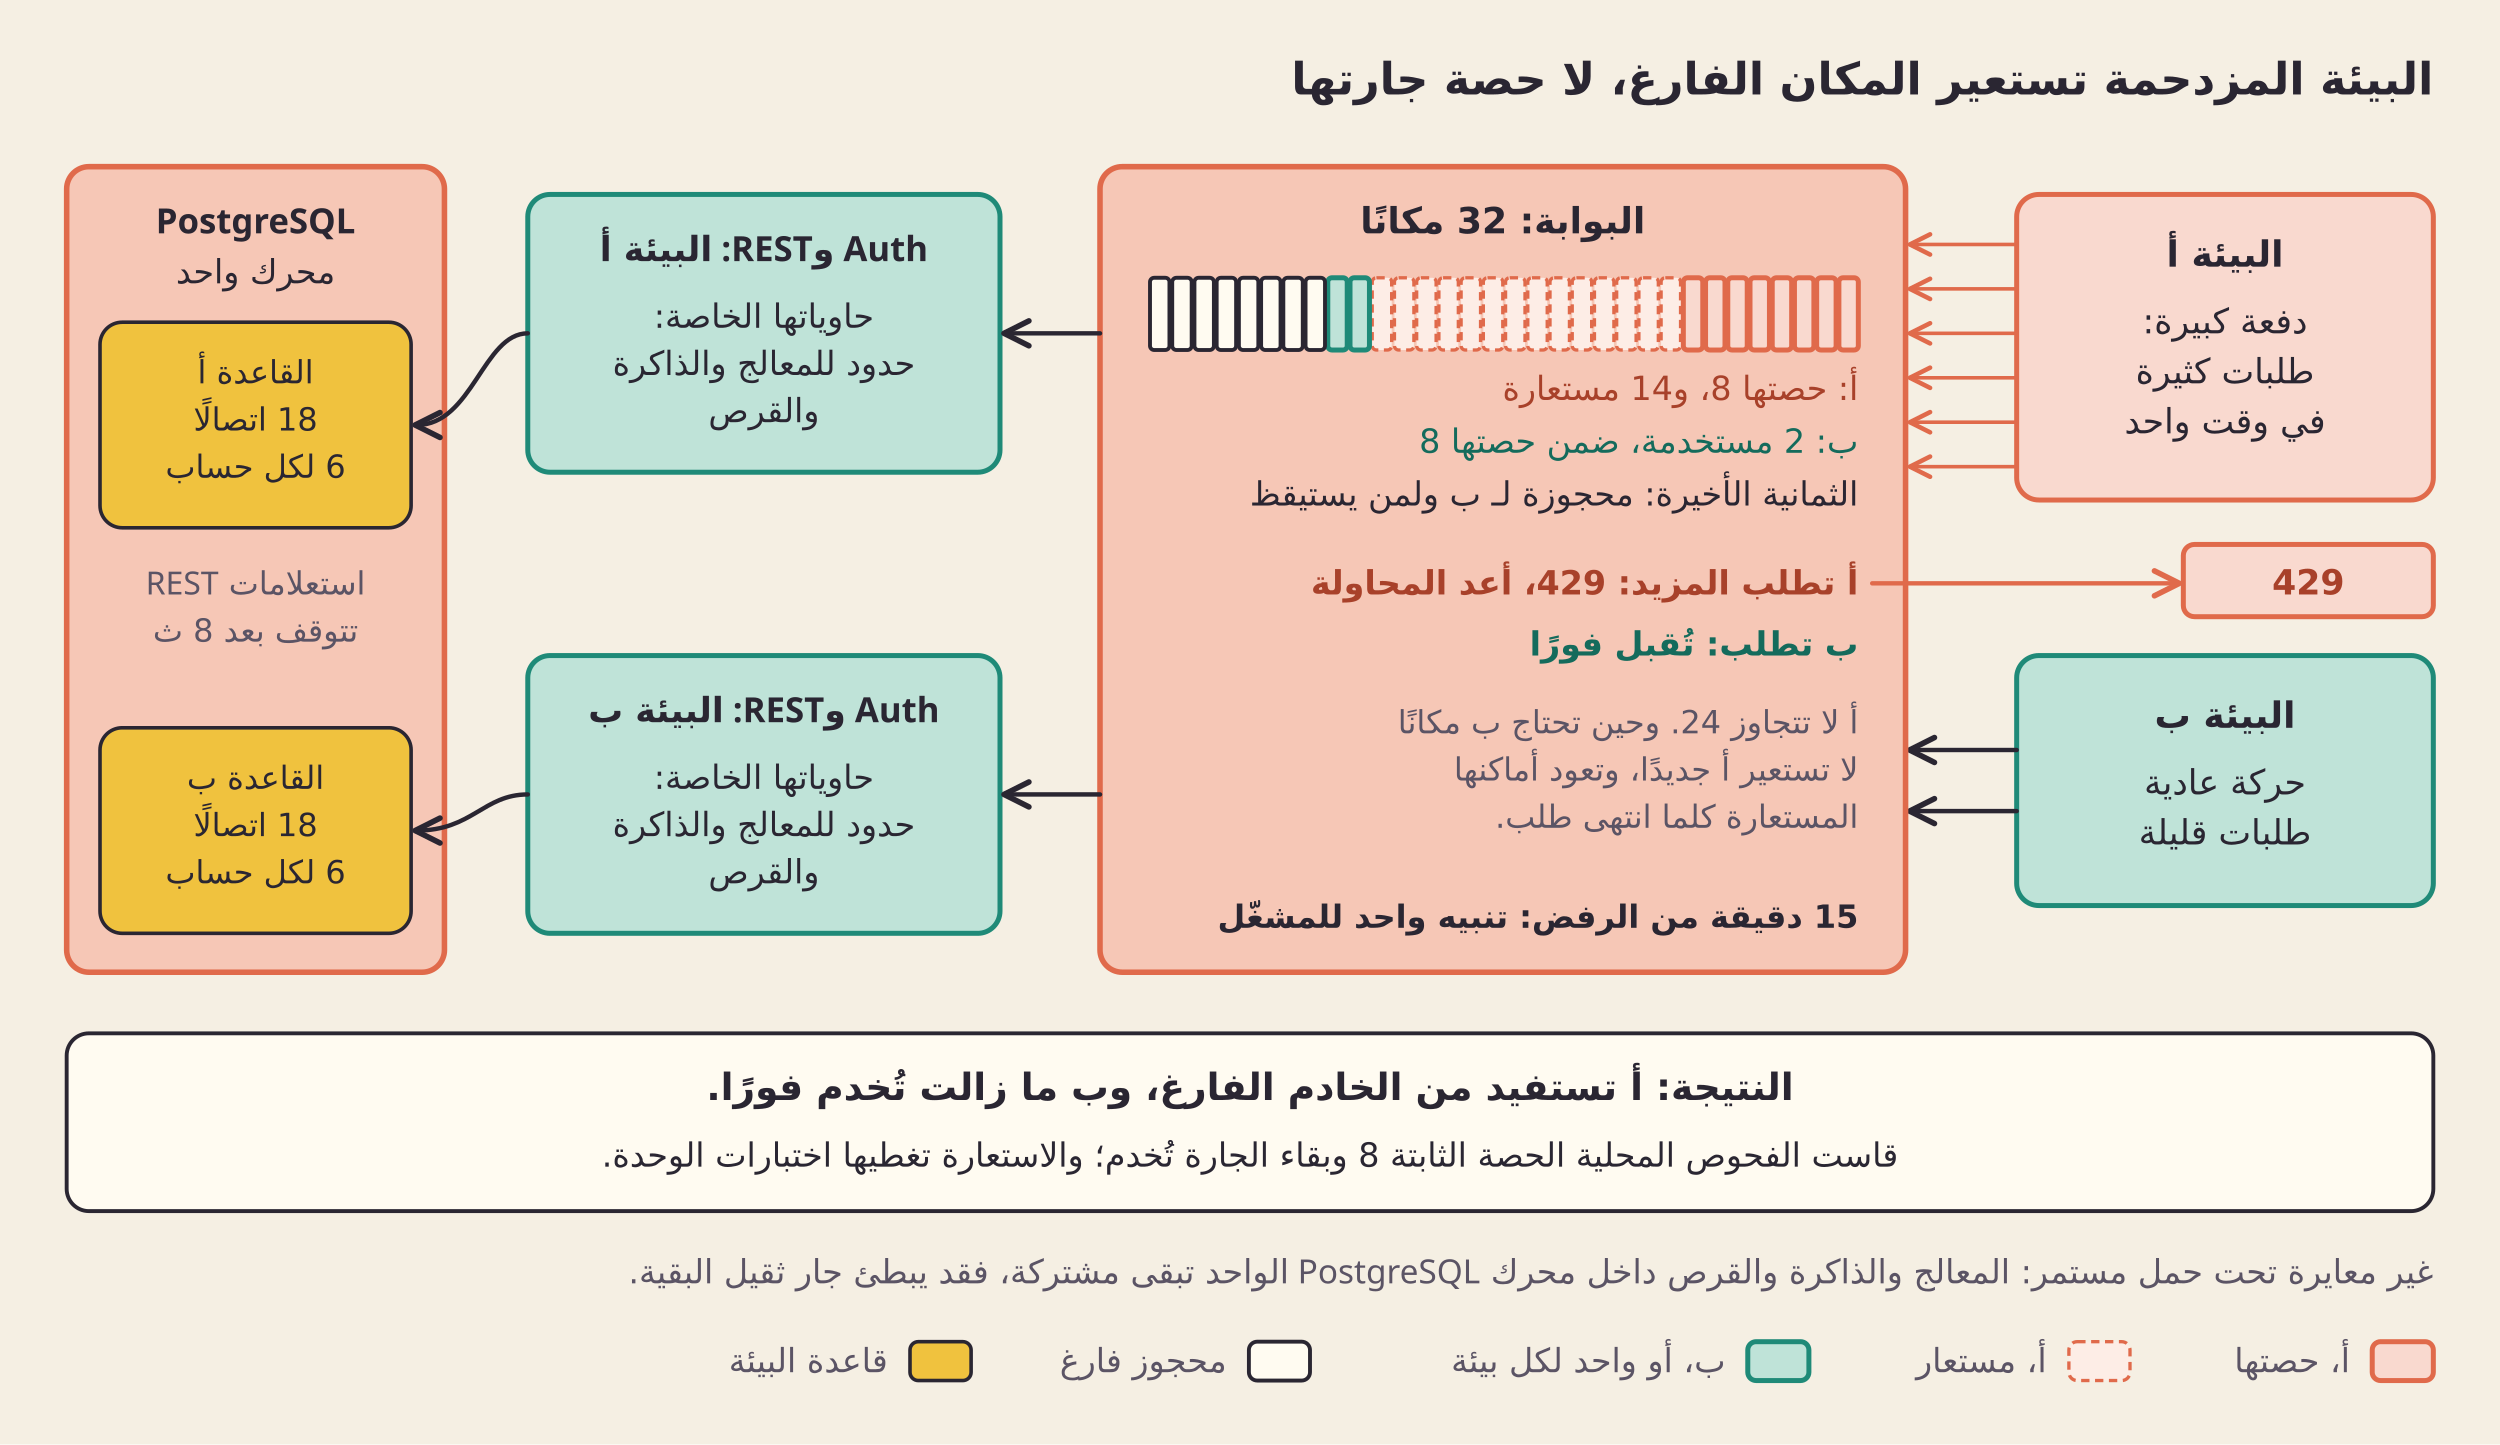
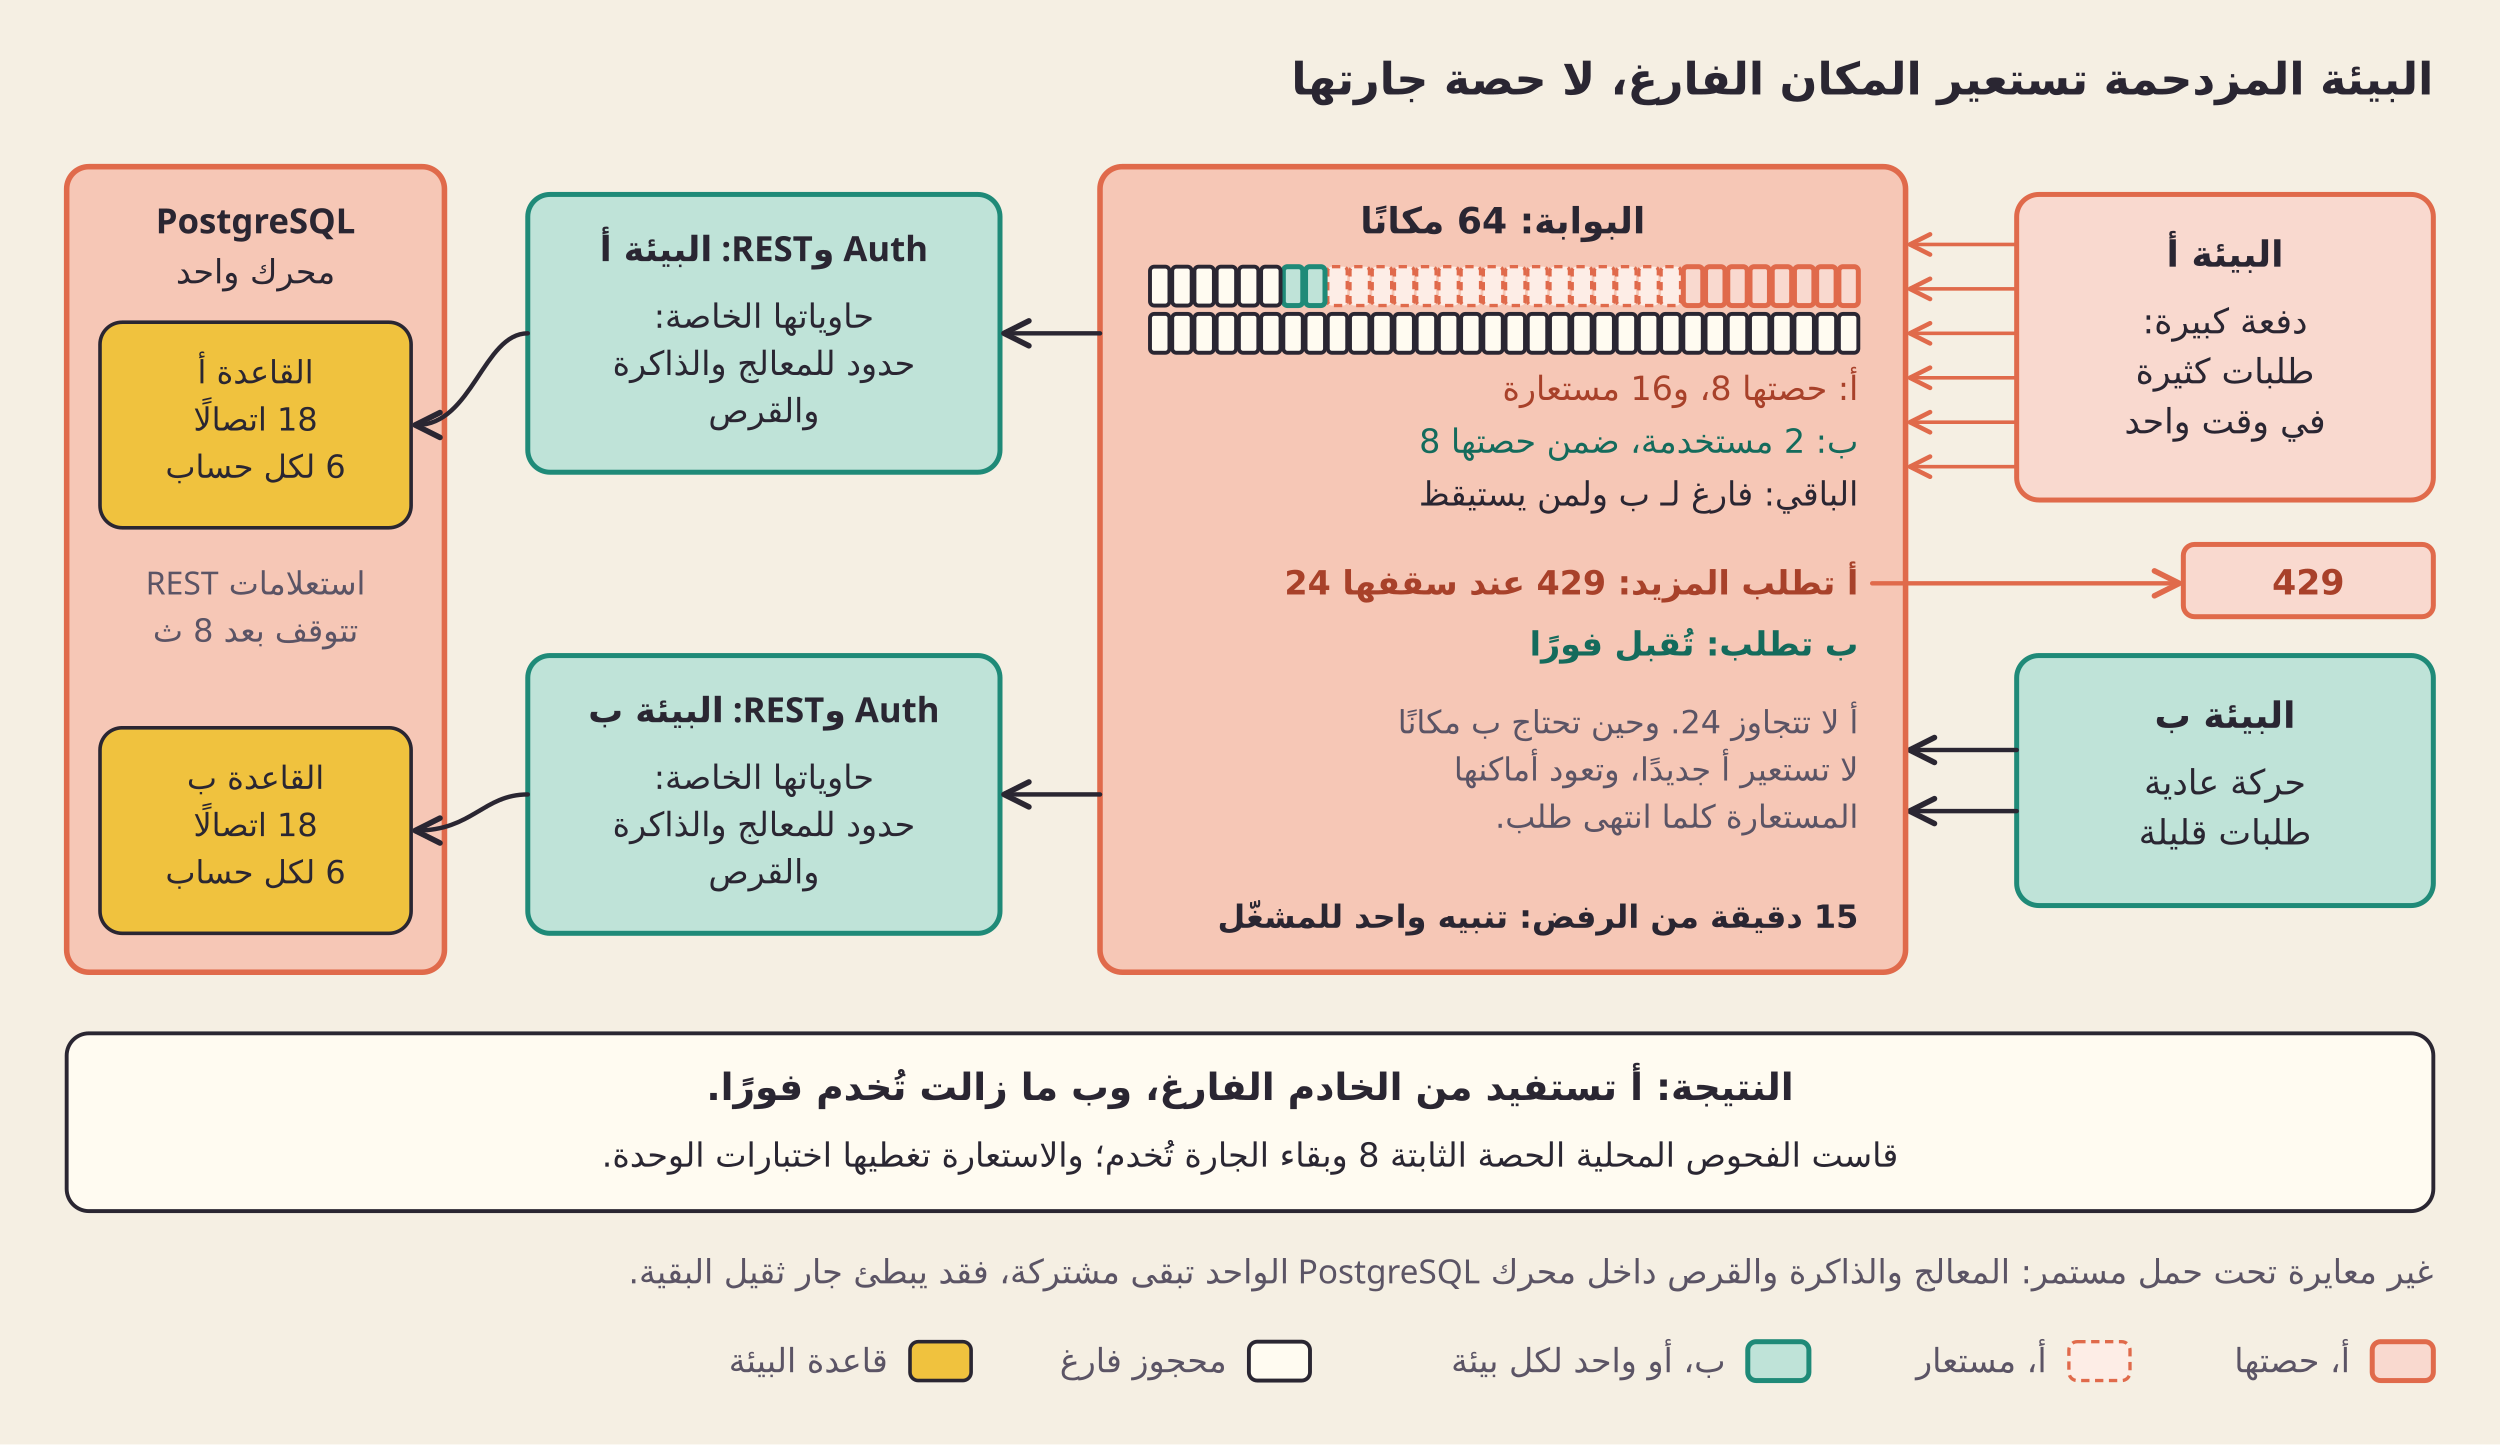
<svg xmlns="http://www.w3.org/2000/svg" viewBox="0 0 900 520" width="900" height="520" role="img" aria-labelledby="loadisa-t loadisa-d" xml:lang="ar" direction="rtl">
  <defs>
    <marker id="loadisa-i" viewBox="0 0 10 10" refX="8.5" refY="5" markerWidth="7" markerHeight="7" orient="auto-start-reverse">
      <path d="M1 1 L9 5 L1 9" fill="none" stroke="#2A2632" stroke-width="1.8" stroke-linecap="round" stroke-linejoin="round" />
    </marker>
    <marker id="loadisa-c" viewBox="0 0 10 10" refX="8.5" refY="5" markerWidth="7" markerHeight="7" orient="auto-start-reverse">
      <path d="M1 1 L9 5 L1 9" fill="none" stroke="#E06A4B" stroke-width="1.8" stroke-linecap="round" stroke-linejoin="round" />
    </marker>
  </defs>
  <rect x="0" y="0" width="900" height="520" fill="#F5EFE3" />
  <g font-family="system-ui, sans-serif" fill="#2A2632" text-anchor="middle">
    <text x="876" y="34" font-size="16" font-weight="700" text-anchor="start">البيئة المزدحمة تستعير المكان الفارغ، لا حصة جارتها</text>
    <rect x="726" y="70" width="150" height="110" rx="8" fill="#F9D9CF" stroke="#E06A4B" stroke-width="1.8" />
    <text x="801" y="96" font-size="13" font-weight="700">البيئة أ</text>
    <text x="801" y="120" font-size="12.5">دفعة كبيرة:</text>
    <text x="801" y="138" font-size="12.5">طلبات كثيرة</text>
    <text x="801" y="156" font-size="12.5">في وقت واحد</text>
    <rect x="726" y="236" width="150" height="90" rx="8" fill="#BFE3D8" stroke="#1F8A78" stroke-width="1.8" />
    <text x="801" y="262" font-size="13" font-weight="700">البيئة ب</text>
    <text x="801" y="286" font-size="12.5">حركة عادية</text>
    <text x="801" y="304" font-size="12.5">طلبات قليلة</text>
    <path d="M726 88 L688 88" fill="none" stroke="#E06A4B" stroke-width="1.3" stroke-linecap="round" stroke-linejoin="round" marker-end="url(#loadisa-c)" />
    <path d="M726 104 L688 104" fill="none" stroke="#E06A4B" stroke-width="1.3" stroke-linecap="round" stroke-linejoin="round" marker-end="url(#loadisa-c)" />
    <path d="M726 120 L688 120" fill="none" stroke="#E06A4B" stroke-width="1.3" stroke-linecap="round" stroke-linejoin="round" marker-end="url(#loadisa-c)" />
    <path d="M726 136 L688 136" fill="none" stroke="#E06A4B" stroke-width="1.3" stroke-linecap="round" stroke-linejoin="round" marker-end="url(#loadisa-c)" />
    <path d="M726 152 L688 152" fill="none" stroke="#E06A4B" stroke-width="1.3" stroke-linecap="round" stroke-linejoin="round" marker-end="url(#loadisa-c)" />
    <path d="M726 168 L688 168" fill="none" stroke="#E06A4B" stroke-width="1.3" stroke-linecap="round" stroke-linejoin="round" marker-end="url(#loadisa-c)" />
    <path d="M726 270 L688 270" fill="none" stroke="#2A2632" stroke-width="1.6" stroke-linecap="round" stroke-linejoin="round" marker-end="url(#loadisa-i)" />
    <path d="M726 292 L688 292" fill="none" stroke="#2A2632" stroke-width="1.6" stroke-linecap="round" stroke-linejoin="round" marker-end="url(#loadisa-i)" />
    <rect x="396" y="60" width="290" height="290" rx="8" fill="#F6C7B6" stroke="#E06A4B" stroke-width="2" />
-     <text x="541" y="84" font-size="13" font-weight="700">البوابة: 32 مكانًا</text>
-     <rect x="662" y="100" width="7" height="26" rx="1.5" fill="#F9D9CF" stroke="#E06A4B" stroke-width="1.8" />
-     <rect x="654" y="100" width="7" height="26" rx="1.5" fill="#F9D9CF" stroke="#E06A4B" stroke-width="1.8" />
-     <rect x="646" y="100" width="7" height="26" rx="1.5" fill="#F9D9CF" stroke="#E06A4B" stroke-width="1.8" />
-     <rect x="638" y="100" width="7" height="26" rx="1.5" fill="#F9D9CF" stroke="#E06A4B" stroke-width="1.8" />
-     <rect x="630" y="100" width="7" height="26" rx="1.5" fill="#F9D9CF" stroke="#E06A4B" stroke-width="1.8" />
-     <rect x="622" y="100" width="7" height="26" rx="1.5" fill="#F9D9CF" stroke="#E06A4B" stroke-width="1.8" />
-     <rect x="614" y="100" width="7" height="26" rx="1.5" fill="#F9D9CF" stroke="#E06A4B" stroke-width="1.8" />
-     <rect x="606" y="100" width="7" height="26" rx="1.5" fill="#F9D9CF" stroke="#E06A4B" stroke-width="1.8" />
-     <rect x="598" y="100" width="7" height="26" rx="1.5" fill="#FDEDE6" stroke="#E06A4B" stroke-width="1.2" stroke-dasharray="3 2" />
-     <rect x="590" y="100" width="7" height="26" rx="1.5" fill="#FDEDE6" stroke="#E06A4B" stroke-width="1.2" stroke-dasharray="3 2" />
-     <rect x="582" y="100" width="7" height="26" rx="1.5" fill="#FDEDE6" stroke="#E06A4B" stroke-width="1.2" stroke-dasharray="3 2" />
-     <rect x="574" y="100" width="7" height="26" rx="1.5" fill="#FDEDE6" stroke="#E06A4B" stroke-width="1.2" stroke-dasharray="3 2" />
-     <rect x="566" y="100" width="7" height="26" rx="1.5" fill="#FDEDE6" stroke="#E06A4B" stroke-width="1.2" stroke-dasharray="3 2" />
-     <rect x="558" y="100" width="7" height="26" rx="1.5" fill="#FDEDE6" stroke="#E06A4B" stroke-width="1.2" stroke-dasharray="3 2" />
-     <rect x="550" y="100" width="7" height="26" rx="1.5" fill="#FDEDE6" stroke="#E06A4B" stroke-width="1.2" stroke-dasharray="3 2" />
-     <rect x="542" y="100" width="7" height="26" rx="1.5" fill="#FDEDE6" stroke="#E06A4B" stroke-width="1.2" stroke-dasharray="3 2" />
-     <rect x="534" y="100" width="7" height="26" rx="1.5" fill="#FDEDE6" stroke="#E06A4B" stroke-width="1.2" stroke-dasharray="3 2" />
-     <rect x="526" y="100" width="7" height="26" rx="1.5" fill="#FDEDE6" stroke="#E06A4B" stroke-width="1.2" stroke-dasharray="3 2" />
-     <rect x="518" y="100" width="7" height="26" rx="1.5" fill="#FDEDE6" stroke="#E06A4B" stroke-width="1.2" stroke-dasharray="3 2" />
-     <rect x="510" y="100" width="7" height="26" rx="1.5" fill="#FDEDE6" stroke="#E06A4B" stroke-width="1.2" stroke-dasharray="3 2" />
-     <rect x="502" y="100" width="7" height="26" rx="1.5" fill="#FDEDE6" stroke="#E06A4B" stroke-width="1.2" stroke-dasharray="3 2" />
-     <rect x="494" y="100" width="7" height="26" rx="1.5" fill="#FDEDE6" stroke="#E06A4B" stroke-width="1.2" stroke-dasharray="3 2" />
-     <rect x="486" y="100" width="7" height="26" rx="1.5" fill="#BFE3D8" stroke="#1F8A78" stroke-width="1.8" />
-     <rect x="478" y="100" width="7" height="26" rx="1.5" fill="#BFE3D8" stroke="#1F8A78" stroke-width="1.8" />
-     <rect x="470" y="100" width="7" height="26" rx="1.5" fill="#FFFBF1" stroke="#2A2632" stroke-width="1.4" />
-     <rect x="462" y="100" width="7" height="26" rx="1.5" fill="#FFFBF1" stroke="#2A2632" stroke-width="1.4" />
-     <rect x="454" y="100" width="7" height="26" rx="1.5" fill="#FFFBF1" stroke="#2A2632" stroke-width="1.4" />
-     <rect x="446" y="100" width="7" height="26" rx="1.5" fill="#FFFBF1" stroke="#2A2632" stroke-width="1.4" />
-     <rect x="438" y="100" width="7" height="26" rx="1.5" fill="#FFFBF1" stroke="#2A2632" stroke-width="1.4" />
-     <rect x="430" y="100" width="7" height="26" rx="1.5" fill="#FFFBF1" stroke="#2A2632" stroke-width="1.4" />
-     <rect x="422" y="100" width="7" height="26" rx="1.5" fill="#FFFBF1" stroke="#2A2632" stroke-width="1.4" />
-     <rect x="414" y="100" width="7" height="26" rx="1.5" fill="#FFFBF1" stroke="#2A2632" stroke-width="1.4" />
-     <text x="669" y="144" font-size="12" fill="#A8412A" text-anchor="start">أ: حصتها 8، و14 مستعارة</text>
+     <text x="541" y="84" font-size="13" font-weight="700">البوابة: 64 مكانًا</text>
+     <rect x="662" y="96" width="7" height="14" rx="1.5" fill="#F9D9CF" stroke="#E06A4B" stroke-width="1.8" />
+     <rect x="654" y="96" width="7" height="14" rx="1.5" fill="#F9D9CF" stroke="#E06A4B" stroke-width="1.8" />
+     <rect x="646" y="96" width="7" height="14" rx="1.5" fill="#F9D9CF" stroke="#E06A4B" stroke-width="1.8" />
+     <rect x="638" y="96" width="7" height="14" rx="1.5" fill="#F9D9CF" stroke="#E06A4B" stroke-width="1.8" />
+     <rect x="630" y="96" width="7" height="14" rx="1.5" fill="#F9D9CF" stroke="#E06A4B" stroke-width="1.8" />
+     <rect x="622" y="96" width="7" height="14" rx="1.5" fill="#F9D9CF" stroke="#E06A4B" stroke-width="1.8" />
+     <rect x="614" y="96" width="7" height="14" rx="1.5" fill="#F9D9CF" stroke="#E06A4B" stroke-width="1.8" />
+     <rect x="606" y="96" width="7" height="14" rx="1.5" fill="#F9D9CF" stroke="#E06A4B" stroke-width="1.8" />
+     <rect x="598" y="96" width="7" height="14" rx="1.5" fill="#FDEDE6" stroke="#E06A4B" stroke-width="1.2" stroke-dasharray="3 2" />
+     <rect x="590" y="96" width="7" height="14" rx="1.5" fill="#FDEDE6" stroke="#E06A4B" stroke-width="1.2" stroke-dasharray="3 2" />
+     <rect x="582" y="96" width="7" height="14" rx="1.5" fill="#FDEDE6" stroke="#E06A4B" stroke-width="1.2" stroke-dasharray="3 2" />
+     <rect x="574" y="96" width="7" height="14" rx="1.5" fill="#FDEDE6" stroke="#E06A4B" stroke-width="1.2" stroke-dasharray="3 2" />
+     <rect x="566" y="96" width="7" height="14" rx="1.5" fill="#FDEDE6" stroke="#E06A4B" stroke-width="1.2" stroke-dasharray="3 2" />
+     <rect x="558" y="96" width="7" height="14" rx="1.5" fill="#FDEDE6" stroke="#E06A4B" stroke-width="1.2" stroke-dasharray="3 2" />
+     <rect x="550" y="96" width="7" height="14" rx="1.5" fill="#FDEDE6" stroke="#E06A4B" stroke-width="1.2" stroke-dasharray="3 2" />
+     <rect x="542" y="96" width="7" height="14" rx="1.5" fill="#FDEDE6" stroke="#E06A4B" stroke-width="1.2" stroke-dasharray="3 2" />
+     <rect x="534" y="96" width="7" height="14" rx="1.5" fill="#FDEDE6" stroke="#E06A4B" stroke-width="1.2" stroke-dasharray="3 2" />
+     <rect x="526" y="96" width="7" height="14" rx="1.5" fill="#FDEDE6" stroke="#E06A4B" stroke-width="1.2" stroke-dasharray="3 2" />
+     <rect x="518" y="96" width="7" height="14" rx="1.5" fill="#FDEDE6" stroke="#E06A4B" stroke-width="1.2" stroke-dasharray="3 2" />
+     <rect x="510" y="96" width="7" height="14" rx="1.5" fill="#FDEDE6" stroke="#E06A4B" stroke-width="1.2" stroke-dasharray="3 2" />
+     <rect x="502" y="96" width="7" height="14" rx="1.5" fill="#FDEDE6" stroke="#E06A4B" stroke-width="1.2" stroke-dasharray="3 2" />
+     <rect x="494" y="96" width="7" height="14" rx="1.5" fill="#FDEDE6" stroke="#E06A4B" stroke-width="1.2" stroke-dasharray="3 2" />
+     <rect x="486" y="96" width="7" height="14" rx="1.5" fill="#FDEDE6" stroke="#E06A4B" stroke-width="1.2" stroke-dasharray="3 2" />
+     <rect x="478" y="96" width="7" height="14" rx="1.5" fill="#FDEDE6" stroke="#E06A4B" stroke-width="1.2" stroke-dasharray="3 2" />
+     <rect x="470" y="96" width="7" height="14" rx="1.5" fill="#BFE3D8" stroke="#1F8A78" stroke-width="1.8" />
+     <rect x="462" y="96" width="7" height="14" rx="1.5" fill="#BFE3D8" stroke="#1F8A78" stroke-width="1.8" />
+     <rect x="454" y="96" width="7" height="14" rx="1.5" fill="#FFFBF1" stroke="#2A2632" stroke-width="1.4" />
+     <rect x="446" y="96" width="7" height="14" rx="1.5" fill="#FFFBF1" stroke="#2A2632" stroke-width="1.4" />
+     <rect x="438" y="96" width="7" height="14" rx="1.5" fill="#FFFBF1" stroke="#2A2632" stroke-width="1.4" />
+     <rect x="430" y="96" width="7" height="14" rx="1.5" fill="#FFFBF1" stroke="#2A2632" stroke-width="1.4" />
+     <rect x="422" y="96" width="7" height="14" rx="1.5" fill="#FFFBF1" stroke="#2A2632" stroke-width="1.4" />
+     <rect x="414" y="96" width="7" height="14" rx="1.5" fill="#FFFBF1" stroke="#2A2632" stroke-width="1.4" />
+     <rect x="662" y="113" width="7" height="14" rx="1.5" fill="#FFFBF1" stroke="#2A2632" stroke-width="1.4" />
+     <rect x="654" y="113" width="7" height="14" rx="1.5" fill="#FFFBF1" stroke="#2A2632" stroke-width="1.4" />
+     <rect x="646" y="113" width="7" height="14" rx="1.5" fill="#FFFBF1" stroke="#2A2632" stroke-width="1.4" />
+     <rect x="638" y="113" width="7" height="14" rx="1.5" fill="#FFFBF1" stroke="#2A2632" stroke-width="1.4" />
+     <rect x="630" y="113" width="7" height="14" rx="1.5" fill="#FFFBF1" stroke="#2A2632" stroke-width="1.4" />
+     <rect x="622" y="113" width="7" height="14" rx="1.5" fill="#FFFBF1" stroke="#2A2632" stroke-width="1.4" />
+     <rect x="614" y="113" width="7" height="14" rx="1.5" fill="#FFFBF1" stroke="#2A2632" stroke-width="1.4" />
+     <rect x="606" y="113" width="7" height="14" rx="1.5" fill="#FFFBF1" stroke="#2A2632" stroke-width="1.4" />
+     <rect x="598" y="113" width="7" height="14" rx="1.5" fill="#FFFBF1" stroke="#2A2632" stroke-width="1.4" />
+     <rect x="590" y="113" width="7" height="14" rx="1.5" fill="#FFFBF1" stroke="#2A2632" stroke-width="1.4" />
+     <rect x="582" y="113" width="7" height="14" rx="1.5" fill="#FFFBF1" stroke="#2A2632" stroke-width="1.4" />
+     <rect x="574" y="113" width="7" height="14" rx="1.5" fill="#FFFBF1" stroke="#2A2632" stroke-width="1.4" />
+     <rect x="566" y="113" width="7" height="14" rx="1.5" fill="#FFFBF1" stroke="#2A2632" stroke-width="1.4" />
+     <rect x="558" y="113" width="7" height="14" rx="1.5" fill="#FFFBF1" stroke="#2A2632" stroke-width="1.4" />
+     <rect x="550" y="113" width="7" height="14" rx="1.5" fill="#FFFBF1" stroke="#2A2632" stroke-width="1.4" />
+     <rect x="542" y="113" width="7" height="14" rx="1.5" fill="#FFFBF1" stroke="#2A2632" stroke-width="1.4" />
+     <rect x="534" y="113" width="7" height="14" rx="1.5" fill="#FFFBF1" stroke="#2A2632" stroke-width="1.4" />
+     <rect x="526" y="113" width="7" height="14" rx="1.5" fill="#FFFBF1" stroke="#2A2632" stroke-width="1.4" />
+     <rect x="518" y="113" width="7" height="14" rx="1.5" fill="#FFFBF1" stroke="#2A2632" stroke-width="1.4" />
+     <rect x="510" y="113" width="7" height="14" rx="1.5" fill="#FFFBF1" stroke="#2A2632" stroke-width="1.4" />
+     <rect x="502" y="113" width="7" height="14" rx="1.5" fill="#FFFBF1" stroke="#2A2632" stroke-width="1.4" />
+     <rect x="494" y="113" width="7" height="14" rx="1.5" fill="#FFFBF1" stroke="#2A2632" stroke-width="1.4" />
+     <rect x="486" y="113" width="7" height="14" rx="1.5" fill="#FFFBF1" stroke="#2A2632" stroke-width="1.4" />
+     <rect x="478" y="113" width="7" height="14" rx="1.5" fill="#FFFBF1" stroke="#2A2632" stroke-width="1.4" />
+     <rect x="470" y="113" width="7" height="14" rx="1.5" fill="#FFFBF1" stroke="#2A2632" stroke-width="1.4" />
+     <rect x="462" y="113" width="7" height="14" rx="1.5" fill="#FFFBF1" stroke="#2A2632" stroke-width="1.4" />
+     <rect x="454" y="113" width="7" height="14" rx="1.5" fill="#FFFBF1" stroke="#2A2632" stroke-width="1.4" />
+     <rect x="446" y="113" width="7" height="14" rx="1.5" fill="#FFFBF1" stroke="#2A2632" stroke-width="1.4" />
+     <rect x="438" y="113" width="7" height="14" rx="1.5" fill="#FFFBF1" stroke="#2A2632" stroke-width="1.4" />
+     <rect x="430" y="113" width="7" height="14" rx="1.5" fill="#FFFBF1" stroke="#2A2632" stroke-width="1.4" />
+     <rect x="422" y="113" width="7" height="14" rx="1.5" fill="#FFFBF1" stroke="#2A2632" stroke-width="1.4" />
+     <rect x="414" y="113" width="7" height="14" rx="1.5" fill="#FFFBF1" stroke="#2A2632" stroke-width="1.4" />
+     <text x="669" y="144" font-size="12" fill="#A8412A" text-anchor="start">أ: حصتها 8، و16 مستعارة</text>
    <text x="669" y="163" font-size="12" fill="#146B5C" text-anchor="start">ب: 2 مستخدمة، ضمن حصتها 8</text>
-     <text x="669" y="182" font-size="12" text-anchor="start">الثمانية الأخيرة: محجوزة لـ ب ولمن يستيقظ</text>
-     <text x="669" y="214" font-size="12" font-weight="700" fill="#A8412A" text-anchor="start">أ تطلب المزيد: 429، أعد المحاولة</text>
+     <text x="669" y="182" font-size="12" text-anchor="start">الباقي: فارغ لـ ب ولمن يستيقظ</text>
+     <text x="669" y="214" font-size="12" font-weight="700" fill="#A8412A" text-anchor="start">أ تطلب المزيد: 429 عند سقفها 24</text>
    <text x="669" y="236" font-size="12" font-weight="700" fill="#146B5C" text-anchor="start">ب تطلب: تُقبل فورًا</text>
    <text x="669" y="264" font-size="11.5" fill="#5B5465" text-anchor="start">أ لا تتجاوز 24. وحين تحتاج ب مكانًا</text>
    <text x="669" y="281" font-size="11.5" fill="#5B5465" text-anchor="start">لا تستعير أ جديدًا، وتعود أماكنها</text>
    <text x="669" y="298" font-size="11.5" fill="#5B5465" text-anchor="start">المستعارة كلما انتهى طلب.</text>
    <text x="669" y="334" font-size="11.5" font-weight="700" text-anchor="start">15 دقيقة من الرفض: تنبيه واحد للمشغّل</text>
    <path d="M674 210 L784 210" fill="none" stroke="#E06A4B" stroke-width="1.6" stroke-linecap="round" stroke-linejoin="round" marker-end="url(#loadisa-c)" />
    <rect x="786" y="196" width="90" height="26" rx="4" fill="#F9D9CF" stroke="#E06A4B" stroke-width="1.8" />
    <text x="831" y="214" font-size="12.5" font-weight="700" fill="#A8412A" direction="ltr">429</text>
    <rect x="190" y="70" width="170" height="100" rx="8" fill="#BFE3D8" stroke="#1F8A78" stroke-width="1.8" />
    <text x="275" y="94" font-size="12.5" font-weight="700">Auth وREST: البيئة أ</text>
    <text x="275" y="118" font-size="12">حاوياتها الخاصة:</text>
    <text x="275" y="135" font-size="12">حدود للمعالج والذاكرة</text>
    <text x="275" y="152" font-size="12">والقرص</text>
    <rect x="190" y="236" width="170" height="100" rx="8" fill="#BFE3D8" stroke="#1F8A78" stroke-width="1.8" />
    <text x="275" y="260" font-size="12.5" font-weight="700">Auth وREST: البيئة ب</text>
    <text x="275" y="284" font-size="12">حاوياتها الخاصة:</text>
    <text x="275" y="301" font-size="12">حدود للمعالج والذاكرة</text>
    <text x="275" y="318" font-size="12">والقرص</text>
    <path d="M396 120 L362 120" fill="none" stroke="#2A2632" stroke-width="1.6" stroke-linecap="round" stroke-linejoin="round" marker-end="url(#loadisa-i)" />
    <path d="M396 286 L362 286" fill="none" stroke="#2A2632" stroke-width="1.6" stroke-linecap="round" stroke-linejoin="round" marker-end="url(#loadisa-i)" />
    <rect x="24" y="60" width="136" height="290" rx="8" fill="#F6C7B6" stroke="#E06A4B" stroke-width="2" />
    <text x="92" y="84" font-size="12.5" font-weight="700" direction="ltr">PostgreSQL</text>
    <text x="92" y="102" font-size="12">محرك واحد</text>
    <rect x="36" y="116" width="112" height="74" rx="8" fill="#F0C23E" stroke="#2A2632" stroke-width="1.3" />
    <text x="92" y="138" font-size="11.5">القاعدة أ</text>
    <text x="92" y="155" font-size="11.5">18 اتصالًا</text>
    <text x="92" y="172" font-size="11.5">6 لكل حساب</text>
    <rect x="36" y="262" width="112" height="74" rx="8" fill="#F0C23E" stroke="#2A2632" stroke-width="1.3" />
    <text x="92" y="284" font-size="11.5">القاعدة ب</text>
    <text x="92" y="301" font-size="11.5">18 اتصالًا</text>
    <text x="92" y="318" font-size="11.5">6 لكل حساب</text>
    <text x="92" y="214" font-size="11.5" fill="#5B5465">استعلامات REST</text>
    <text x="92" y="231" font-size="11.5" fill="#5B5465">تتوقف بعد 8 ث</text>
    <path d="M190 120 C174 120 170 153 150 153" fill="none" stroke="#2A2632" stroke-width="1.6" stroke-linecap="round" stroke-linejoin="round" marker-end="url(#loadisa-i)" />
    <path d="M190 286 C174 286 170 299 150 299" fill="none" stroke="#2A2632" stroke-width="1.6" stroke-linecap="round" stroke-linejoin="round" marker-end="url(#loadisa-i)" />
    <rect x="24" y="372" width="852" height="64" rx="8" fill="#FFFBF1" stroke="#2A2632" stroke-width="1.4" />
    <text x="450" y="396" font-size="13.5" font-weight="700">النتيجة: أ تستفيد من الخادم الفارغ، وب ما زالت تُخدم فورًا.</text>
    <text x="450" y="420" font-size="12">قاست الفحوص المحلية الحصة الثابتة 8 وبقاء الجارة تُخدم؛ والاستعارة تغطيها اختبارات الوحدة.</text>
    <text x="876" y="462" font-size="12" fill="#5B5465" text-anchor="start">غير معايرة تحت حمل مستمر: المعالج والذاكرة والقرص داخل محرك PostgreSQL الواحد تبقى مشتركة، فقد يبطئ جار ثقيل البقية.</text>
    <rect x="854" y="483" width="22" height="14" rx="3" fill="#F9D9CF" stroke="#E06A4B" stroke-width="1.8" />
    <text x="846" y="494" font-size="12" fill="#5B5465" text-anchor="start">أ، حصتها</text>
    <rect x="744.8" y="483" width="22" height="14" rx="3" fill="#FDEDE6" stroke="#E06A4B" stroke-width="1.2" stroke-dasharray="3 2" />
    <text x="736.8" y="494" font-size="12" fill="#5B5465" text-anchor="start">أ، مستعار</text>
    <rect x="629.2" y="483" width="22" height="14" rx="3" fill="#BFE3D8" stroke="#1F8A78" stroke-width="1.8" />
    <text x="621.2" y="494" font-size="12" fill="#5B5465" text-anchor="start">ب، أو واحد لكل بيئة</text>
    <rect x="449.6" y="483" width="22" height="14" rx="3" fill="#FFFBF1" stroke="#2A2632" stroke-width="1.4" />
    <text x="441.6" y="494" font-size="12" fill="#5B5465" text-anchor="start">محجوز فارغ</text>
    <rect x="327.6" y="483" width="22" height="14" rx="3" fill="#F0C23E" stroke="#2A2632" stroke-width="1.3" />
    <text x="319.6" y="494" font-size="12" fill="#5B5465" text-anchor="start">قاعدة البيئة</text>
  </g>
</svg>
